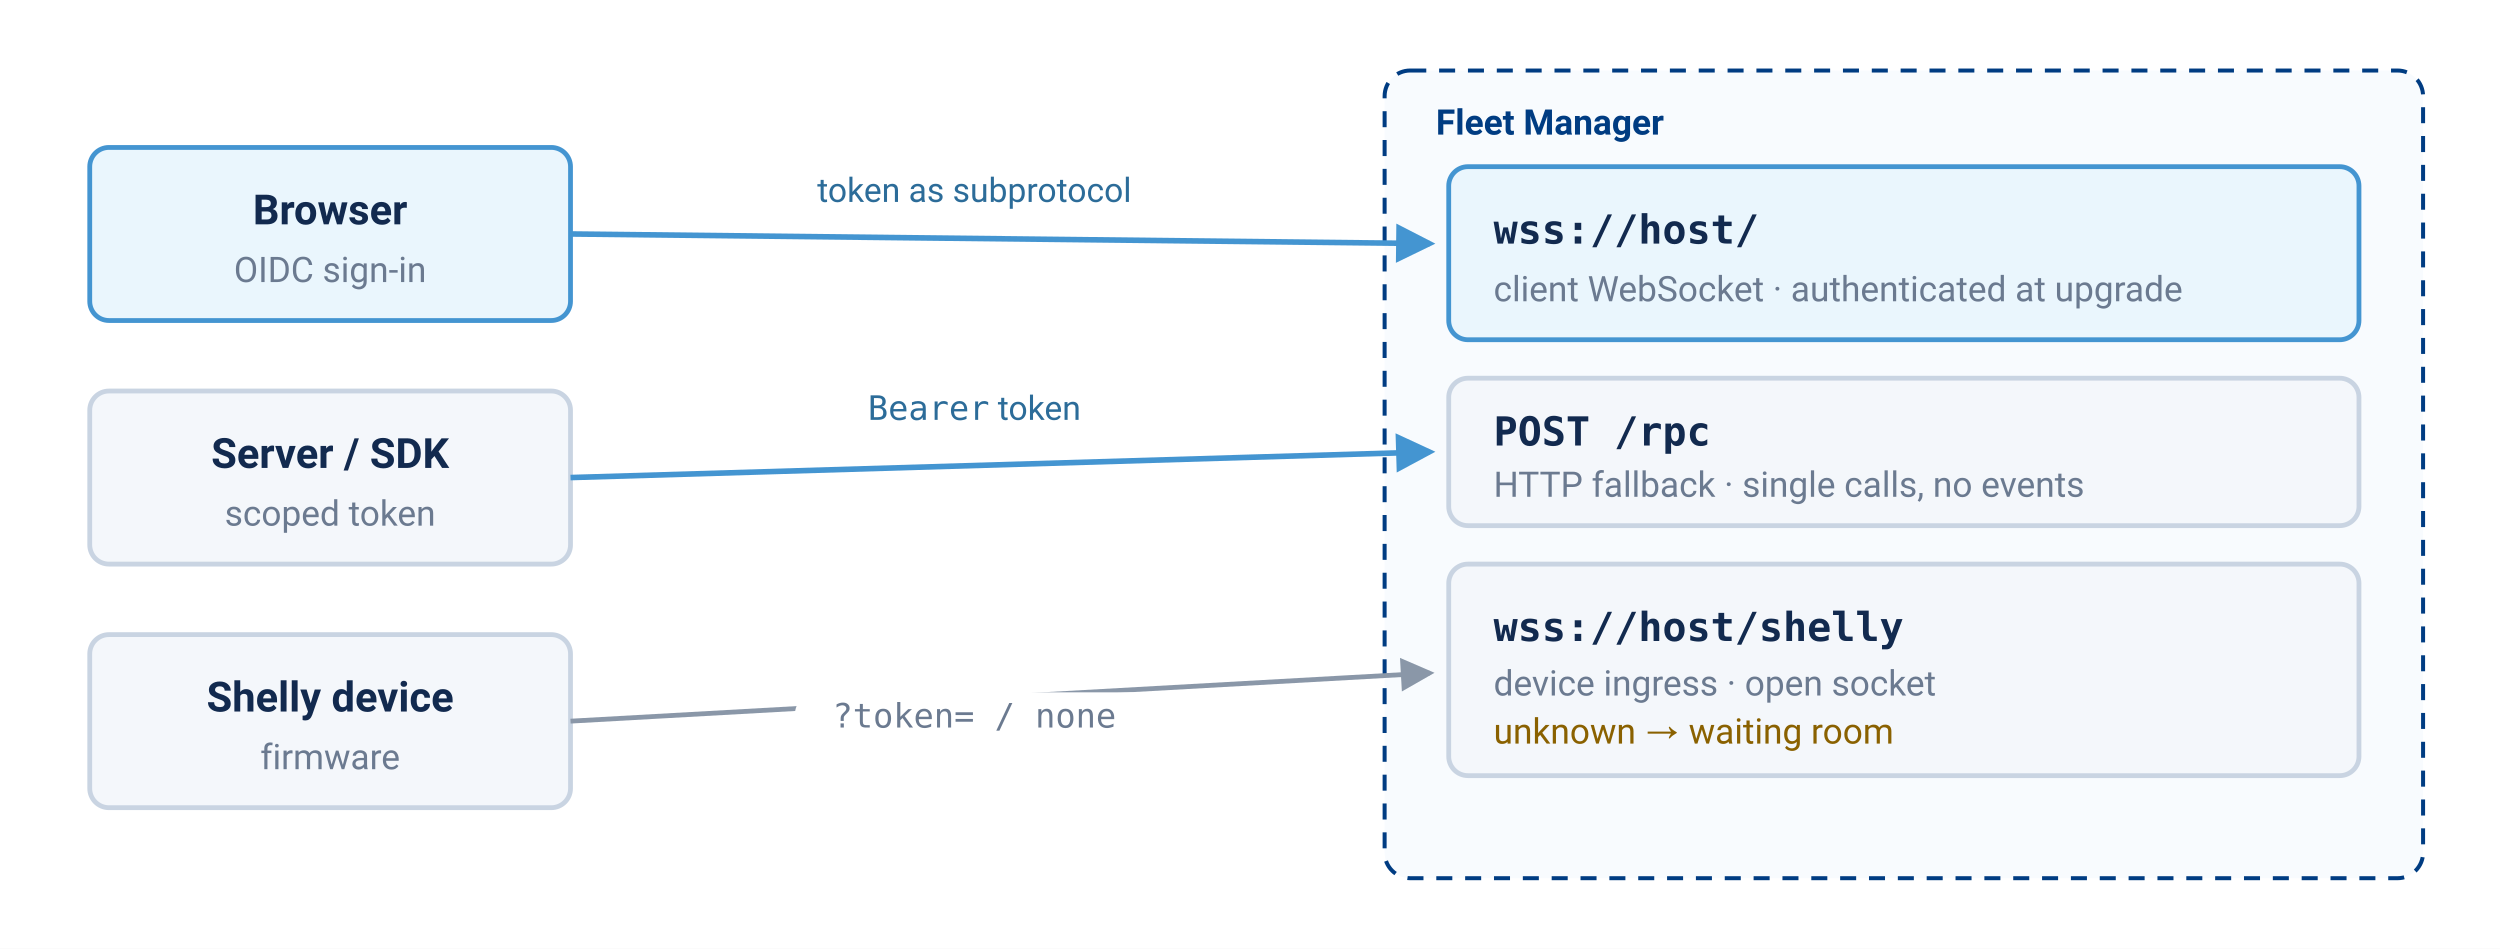
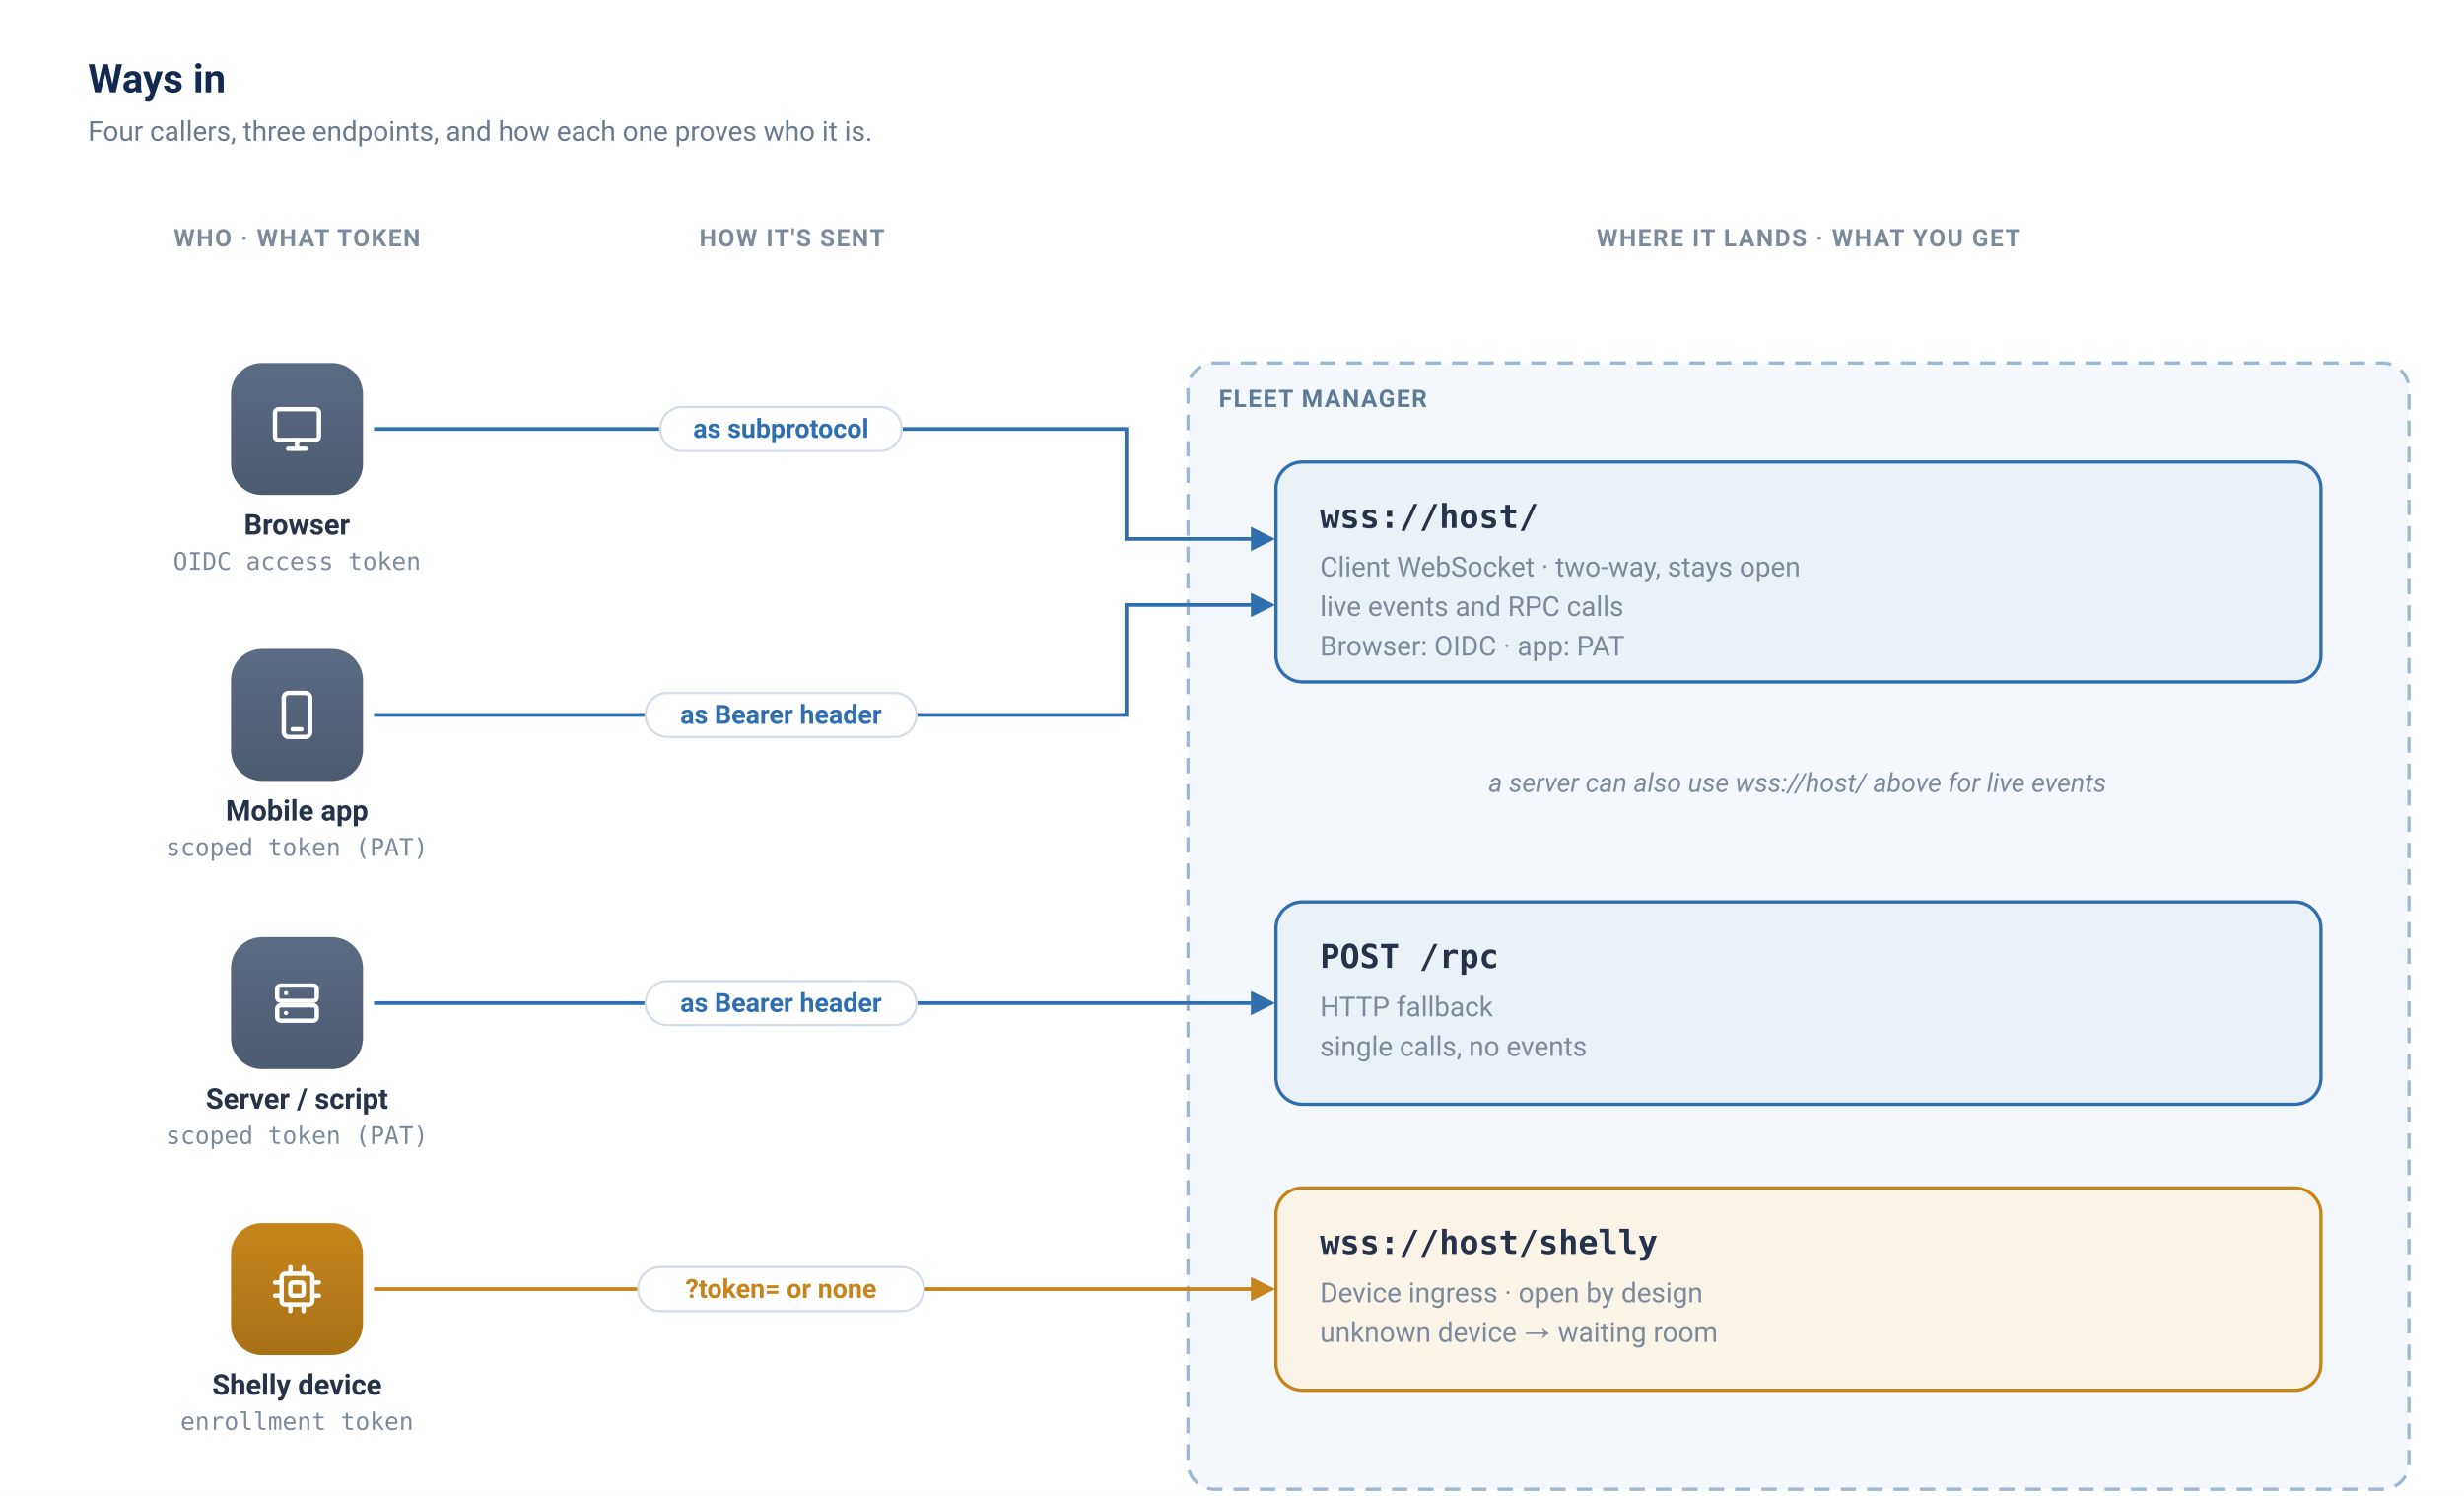
- <svg xmlns="http://www.w3.org/2000/svg" viewBox="0 0 780 296" width="780" height="296" font-family="-apple-system,BlinkMacSystemFont,'Segoe UI',Roboto,Helvetica,Arial,sans-serif" role="img" aria-label="How clients and devices connect to Fleet Manager">
+ <svg xmlns="http://www.w3.org/2000/svg" viewBox="0 0 1120 680" width="1120" height="680" font-family="-apple-system,BlinkMacSystemFont,'Segoe UI',Roboto,Helvetica,Arial,sans-serif" role="img" aria-label="Ways in: how each caller connects to Fleet Manager">
+   <rect width="1120" height="680" fill="#ffffff" />
+   <text x="40" y="42" font-size="18" font-weight="700" fill="#122A4F">Ways in</text>
+   <text x="40" y="64" font-size="12.5" fill="#6B7A90">Four callers, three endpoints, and how each one proves who it is.</text>
+   <text x="135" y="112" text-anchor="middle" font-size="11" font-weight="600" letter-spacing="0.06em" fill="#7C8A9C">WHO · WHAT TOKEN</text>
+   <text x="360" y="112" text-anchor="middle" font-size="11" font-weight="600" letter-spacing="0.06em" fill="#7C8A9C">HOW IT'S SENT</text>
+   <text x="822" y="112" text-anchor="middle" font-size="11" font-weight="600" letter-spacing="0.06em" fill="#7C8A9C">WHERE IT LANDS · WHAT YOU GET</text>
+   <rect x="540" y="165" width="555" height="512" rx="12" fill="#F4F8FC" stroke="#9DB8D2" stroke-width="1.5" stroke-dasharray="7 5" />
+   <text x="554" y="185" font-size="11" font-weight="600" letter-spacing="0.06em" fill="#5E7A99">FLEET MANAGER</text>
+   <rect x="580" y="210" width="475" height="100" rx="12" fill="#eaf1f7" stroke="#2F6FB0" stroke-width="1.5" />
+   <text x="600" y="240" text-anchor="start" font-size="15" font-weight="700" font-family="ui-monospace,Menlo,monospace" fill="#25324A">wss://host/</text>
+   <text x="600" y="262" text-anchor="start" font-size="12.5" fill="#7C8A9C">Client WebSocket · two-way, stays open</text>
+   <text x="600" y="280" text-anchor="start" font-size="12.5" fill="#7C8A9C">live events and RPC calls</text>
+   <text x="600" y="298" text-anchor="start" font-size="12.5" fill="#7C8A9C">Browser: OIDC · app: PAT</text>
+   <rect x="580" y="410" width="475" height="92" rx="12" fill="#eaf1f7" stroke="#2F6FB0" stroke-width="1.5" />
+   <text x="600" y="440" text-anchor="start" font-size="15" font-weight="700" font-family="ui-monospace,Menlo,monospace" fill="#25324A">POST /rpc</text>
+   <text x="600" y="462" text-anchor="start" font-size="12.5" fill="#7C8A9C">HTTP fallback</text>
+   <text x="600" y="480" text-anchor="start" font-size="12.5" fill="#7C8A9C">single calls, no events</text>
+   <rect x="580" y="540" width="475" height="92" rx="12" fill="#f9f3e8" stroke="#C6851B" stroke-width="1.5" />
+   <text x="600" y="570" text-anchor="start" font-size="15" font-weight="700" font-family="ui-monospace,Menlo,monospace" fill="#25324A">wss://host/shelly</text>
+   <text x="600" y="592" text-anchor="start" font-size="12.5" fill="#7C8A9C">Device ingress · open by design</text>
+   <text x="600" y="610" text-anchor="start" font-size="12.5" fill="#7C8A9C">unknown device → waiting room</text>
+   <text x="817" y="360" text-anchor="middle" font-size="12" font-style="italic" fill="#7C8A9C">a server can also use wss://host/ above for live events</text>
  <defs>
-     <marker id="cB" viewBox="0 0 10 10" refX="8.5" refY="5" markerWidth="7" markerHeight="7" orient="auto-start-reverse">
-       <path d="M0,0 L10,5 L0,10 z" fill="#4495D1" />
-     </marker>
-     <marker id="cN" viewBox="0 0 10 10" refX="8.5" refY="5" markerWidth="7" markerHeight="7" orient="auto-start-reverse">
-       <path d="M0,0 L10,5 L0,10 z" fill="#8A97A8" />
+     <marker id="a2F6FB0" viewBox="0 0 10 10" refX="8.5" refY="5" markerWidth="6.5" markerHeight="6.5" orient="auto-start-reverse">
+       <path d="M0,0 L10,5 L0,10 z" fill="#2F6FB0" />
    </marker>
  </defs>
-   <rect x="0" y="0" width="780" height="296" fill="#ffffff" />
-   <rect x="432" y="22" width="324" height="252" rx="8" fill="#F8FBFE" stroke="#003C82" stroke-width="1.25" stroke-dasharray="5 4" />
-   <text x="448" y="42" font-size="11" font-weight="600" fill="#003C82">Fleet Manager</text>
-   <rect x="452" y="52" width="284" height="54" rx="6" fill="#EAF6FD" stroke="#4495D1" stroke-width="1.5" />
-   <text x="466" y="76" font-size="12.5" font-weight="600" fill="#122A4F" font-family="ui-monospace,Menlo,monospace">wss://host/</text>
-   <text x="466" y="94" font-size="11" fill="#6B7A90">client WebSocket · authenticated at upgrade</text>
-   <rect x="452" y="118" width="284" height="46" rx="6" fill="#F4F7FB" stroke="#C9D4E2" stroke-width="1.5" />
-   <text x="466" y="139" font-size="12.5" font-weight="600" fill="#122A4F" font-family="ui-monospace,Menlo,monospace">POST /rpc</text>
-   <text x="466" y="155" font-size="11" fill="#6B7A90">HTTP fallback · single calls, no events</text>
-   <rect x="452" y="176" width="284" height="66" rx="6" fill="#F4F7FB" stroke="#C9D4E2" stroke-width="1.5" />
-   <text x="466" y="200" font-size="12.5" font-weight="600" fill="#122A4F" font-family="ui-monospace,Menlo,monospace">wss://host/shelly</text>
-   <text x="466" y="217" font-size="11" fill="#6B7A90">device ingress · open socket</text>
-   <text x="466" y="232" font-size="11" fill="#8A6100">unknown → waiting room</text>
-   <rect x="28" y="46" width="150" height="54" rx="6" fill="#EAF6FD" stroke="#4495D1" stroke-width="1.5" />
-   <text x="103" y="70" text-anchor="middle" font-size="13" font-weight="600" fill="#122A4F">Browser</text>
-   <text x="103" y="88" text-anchor="middle" font-size="11" fill="#6B7A90">OIDC sign-in</text>
-   <rect x="28" y="122" width="150" height="54" rx="6" fill="#F4F7FB" stroke="#C9D4E2" stroke-width="1.5" />
-   <text x="103" y="146" text-anchor="middle" font-size="13" font-weight="600" fill="#122A4F">Server / SDK</text>
-   <text x="103" y="164" text-anchor="middle" font-size="11" fill="#6B7A90">scoped token</text>
-   <rect x="28" y="198" width="150" height="54" rx="6" fill="#F4F7FB" stroke="#C9D4E2" stroke-width="1.5" />
-   <text x="103" y="222" text-anchor="middle" font-size="13" font-weight="600" fill="#122A4F">Shelly device</text>
-   <text x="103" y="240" text-anchor="middle" font-size="11" fill="#6B7A90">firmware</text>
-   <path d="M178,73 L446,76" stroke="#4495D1" stroke-width="1.75" fill="none" marker-end="url(#cB)" />
-   <rect x="238" y="52" width="132" height="15" rx="7" fill="#ffffff" />
-   <text x="304" y="63" text-anchor="middle" font-size="10.5" fill="#2C6C99">token as subprotocol</text>
-   <path d="M178,149 L446,141" stroke="#4495D1" stroke-width="1.75" fill="none" marker-end="url(#cB)" />
-   <rect x="250" y="120" width="108" height="15" rx="7" fill="#ffffff" />
-   <text x="304" y="131" text-anchor="middle" font-size="10.5" fill="#2C6C99">
-     <tspan font-family="ui-monospace,Menlo,monospace">Bearer</tspan> token</text>
-   <path d="M178,225 L446,210" stroke="#8A97A8" stroke-width="1.5" fill="none" marker-end="url(#cN)" />
-   <rect x="248" y="216" width="112" height="15" rx="7" fill="#ffffff" />
-   <text x="304" y="227" text-anchor="middle" font-size="10.5" fill="#6B7A90" font-family="ui-monospace,Menlo,monospace">?token= / none</text>
+   <path d="M170,195 L512,195 L512,245 L578,245" fill="none" stroke="#2F6FB0" stroke-width="1.7" marker-end="url(#a2F6FB0)" />
+   <defs>
+     <marker id="a2F6FB0" viewBox="0 0 10 10" refX="8.5" refY="5" markerWidth="6.5" markerHeight="6.5" orient="auto-start-reverse">
+       <path d="M0,0 L10,5 L0,10 z" fill="#2F6FB0" />
+     </marker>
+   </defs>
+   <path d="M170,325 L512,325 L512,275 L578,275" fill="none" stroke="#2F6FB0" stroke-width="1.7" marker-end="url(#a2F6FB0)" />
+   <defs>
+     <marker id="a2F6FB0" viewBox="0 0 10 10" refX="8.5" refY="5" markerWidth="6.5" markerHeight="6.5" orient="auto-start-reverse">
+       <path d="M0,0 L10,5 L0,10 z" fill="#2F6FB0" />
+     </marker>
+   </defs>
+   <path d="M170,456 L578,456" fill="none" stroke="#2F6FB0" stroke-width="1.7" marker-end="url(#a2F6FB0)" />
+   <defs>
+     <marker id="aC6851B" viewBox="0 0 10 10" refX="8.5" refY="5" markerWidth="6.5" markerHeight="6.5" orient="auto-start-reverse">
+       <path d="M0,0 L10,5 L0,10 z" fill="#C6851B" />
+     </marker>
+   </defs>
+   <path d="M170,586 L578,586" fill="none" stroke="#C6851B" stroke-width="1.7" marker-end="url(#aC6851B)" />
+   <rect x="300.1" y="185" width="109.8" height="20" rx="10" fill="#ffffff" stroke="#D3DDEA" stroke-width="1" />
+   <text x="355" y="199" text-anchor="middle" font-size="12" font-weight="600" fill="#2F6FB0">as subprotocol</text>
+   <rect x="293.4" y="315" width="123.2" height="20" rx="10" fill="#ffffff" stroke="#D3DDEA" stroke-width="1" />
+   <text x="355" y="329" text-anchor="middle" font-size="12" font-weight="600" fill="#2F6FB0">as Bearer header</text>
+   <rect x="293.4" y="446" width="123.2" height="20" rx="10" fill="#ffffff" stroke="#D3DDEA" stroke-width="1" />
+   <text x="355" y="460" text-anchor="middle" font-size="12" font-weight="600" fill="#2F6FB0">as Bearer header</text>
+   <rect x="290.05" y="576" width="129.9" height="20" rx="10" fill="#ffffff" stroke="#D3DDEA" stroke-width="1" />
+   <text x="355" y="590" text-anchor="middle" font-size="12" font-weight="600" fill="#C6851B">?token=  or  none</text>
+   <defs>
+     <linearGradient id="t135_195" x1="0" y1="0" x2="0" y2="1">
+       <stop offset="0" stop-color="#5B6B82" />
+       <stop offset="1" stop-color="#4d5b6f" />
+     </linearGradient>
+   </defs>
+   <rect x="105" y="165" width="60" height="60" rx="14.1" fill="url(#t135_195)" />
+   <g transform="translate(135,195) scale(1) translate(-12,-12)" stroke="#fff" stroke-width="2" fill="none" stroke-linecap="round" stroke-linejoin="round">
+     <rect x="2" y="3" width="20" height="14" rx="1.6" />
+     <path d="M8 21h8M12 17v4" />
+   </g>
+   <text x="135" y="243" text-anchor="middle" font-size="13" font-weight="600" fill="#25324A">Browser</text>
+   <text x="135" y="259" text-anchor="middle" font-size="11" font-family="ui-monospace,Menlo,monospace" fill="#7C8A9C">OIDC access token</text>
+   <defs>
+     <linearGradient id="t135_325" x1="0" y1="0" x2="0" y2="1">
+       <stop offset="0" stop-color="#5B6B82" />
+       <stop offset="1" stop-color="#4d5b6f" />
+     </linearGradient>
+   </defs>
+   <rect x="105" y="295" width="60" height="60" rx="14.1" fill="url(#t135_325)" />
+   <g transform="translate(135,325) scale(1) translate(-12,-12)" stroke="#fff" stroke-width="2" fill="none" stroke-linecap="round" stroke-linejoin="round">
+     <rect x="6" y="2" width="12" height="20" rx="2.2" />
+     <path d="M10 18.5h4" />
+   </g>
+   <text x="135" y="373" text-anchor="middle" font-size="13" font-weight="600" fill="#25324A">Mobile app</text>
+   <text x="135" y="389" text-anchor="middle" font-size="11" font-family="ui-monospace,Menlo,monospace" fill="#7C8A9C">scoped token (PAT)</text>
+   <defs>
+     <linearGradient id="t135_456" x1="0" y1="0" x2="0" y2="1">
+       <stop offset="0" stop-color="#5B6B82" />
+       <stop offset="1" stop-color="#4d5b6f" />
+     </linearGradient>
+   </defs>
+   <rect x="105" y="426" width="60" height="60" rx="14.1" fill="url(#t135_456)" />
+   <g transform="translate(135,456) scale(1) translate(-12,-12)" stroke="#fff" stroke-width="2" fill="none" stroke-linecap="round" stroke-linejoin="round">
+     <rect x="3" y="4" width="18" height="7" rx="1.6" />
+     <rect x="3" y="13" width="18" height="7" rx="1.6" />
+     <path d="M7 7.5h.01M7 16.5h.01" />
+   </g>
+   <text x="135" y="504" text-anchor="middle" font-size="13" font-weight="600" fill="#25324A">Server / script</text>
+   <text x="135" y="520" text-anchor="middle" font-size="11" font-family="ui-monospace,Menlo,monospace" fill="#7C8A9C">scoped token (PAT)</text>
+   <defs>
+     <linearGradient id="t135_586" x1="0" y1="0" x2="0" y2="1">
+       <stop offset="0" stop-color="#C6851B" />
+       <stop offset="1" stop-color="#a87117" />
+     </linearGradient>
+   </defs>
+   <rect x="105" y="556" width="60" height="60" rx="14.1" fill="url(#t135_586)" />
+   <g transform="translate(135,586) scale(1) translate(-12,-12)" stroke="#fff" stroke-width="2" fill="none" stroke-linecap="round" stroke-linejoin="round">
+     <rect x="5" y="5" width="14" height="14" rx="1.6" />
+     <rect x="9" y="9" width="6" height="6" rx="1" />
+     <path d="M9 2v3M15 2v3M9 19v3M15 19v3M2 9h3M2 15h3M19 9h3M19 15h3" />
+   </g>
+   <text x="135" y="634" text-anchor="middle" font-size="13" font-weight="600" fill="#25324A">Shelly device</text>
+   <text x="135" y="650" text-anchor="middle" font-size="11" font-family="ui-monospace,Menlo,monospace" fill="#7C8A9C">enrollment token</text>
</svg>
